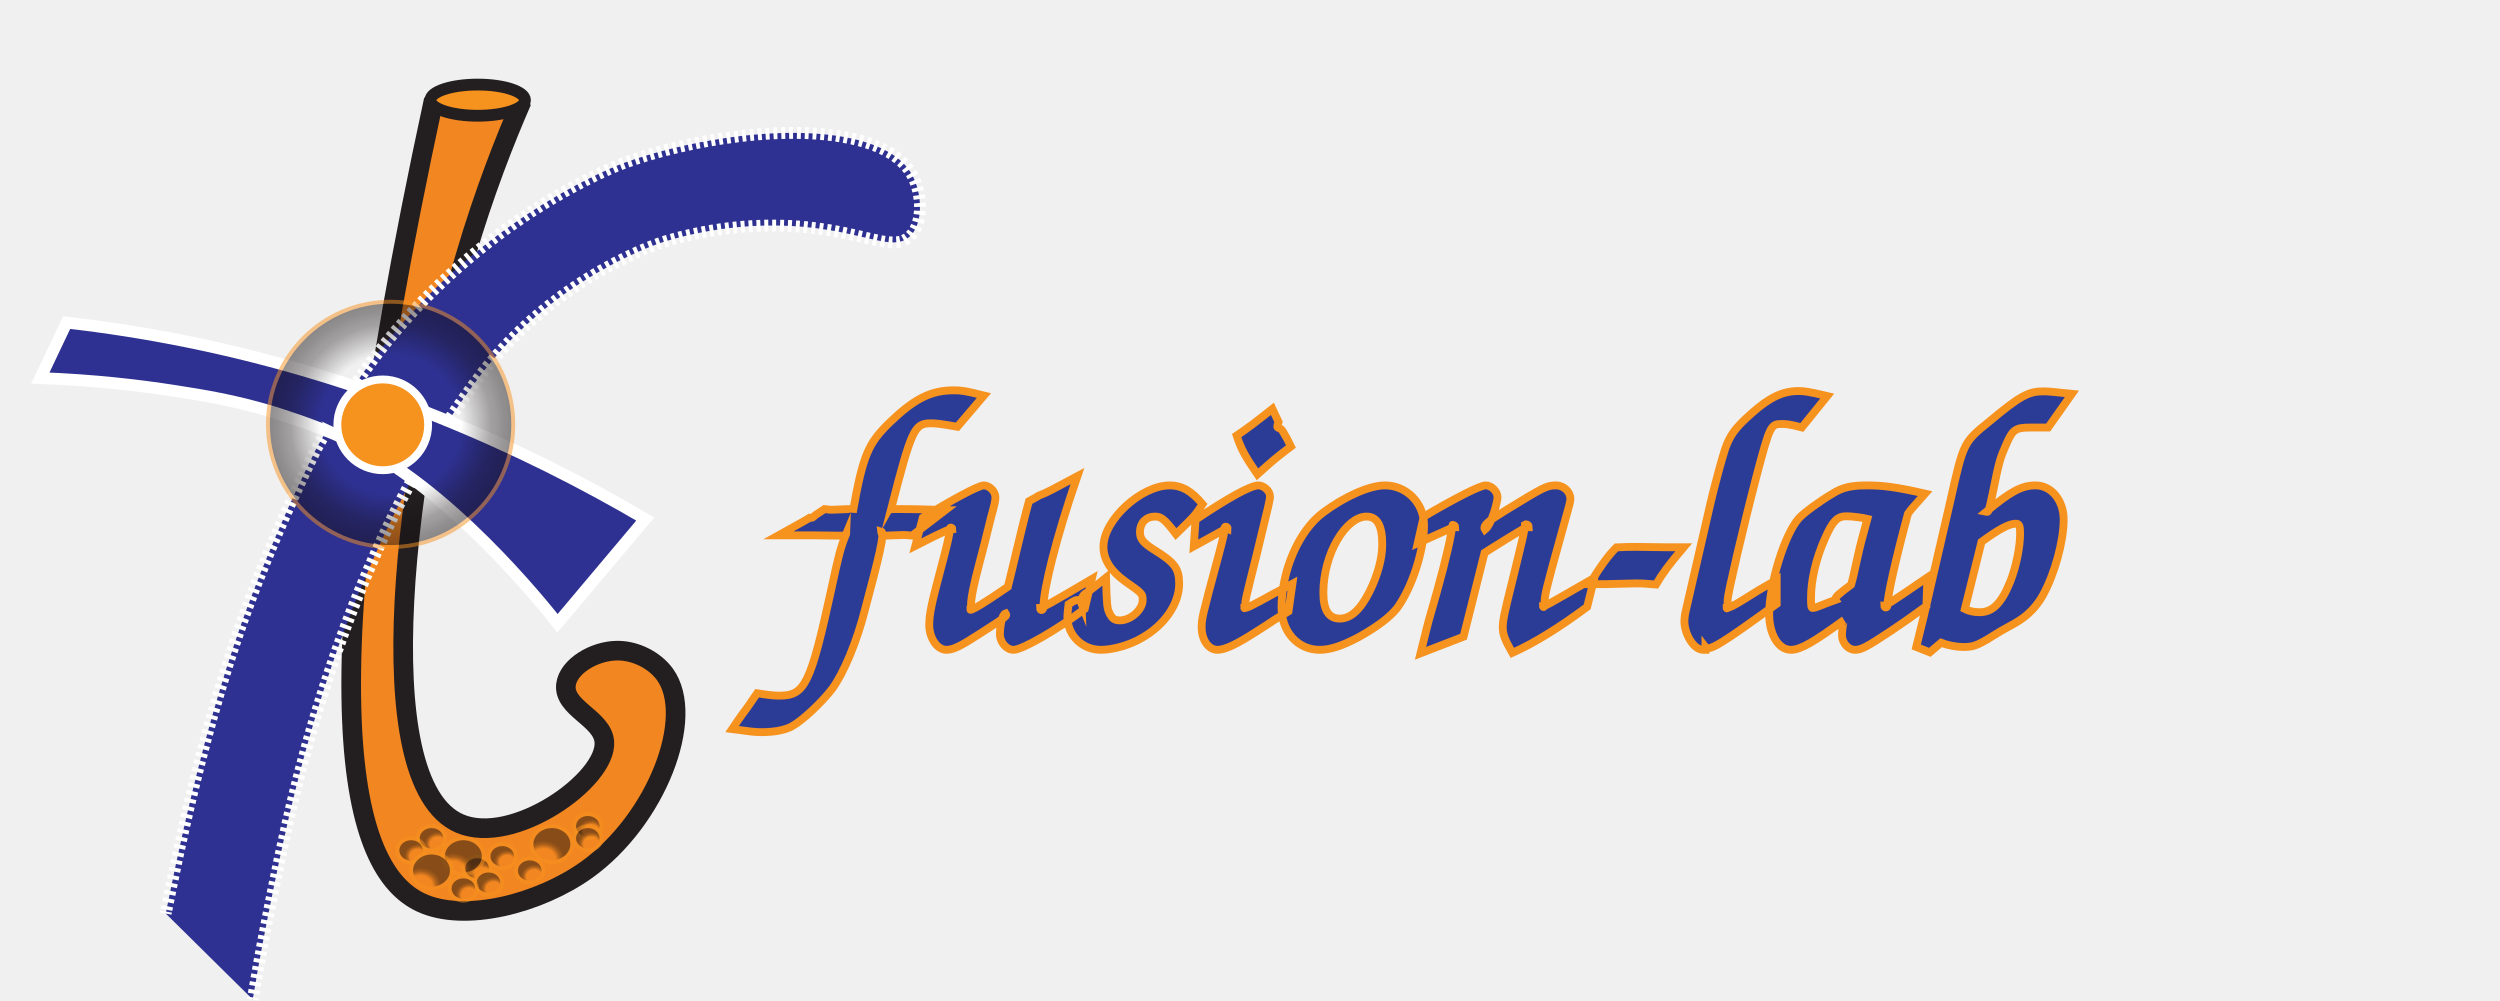
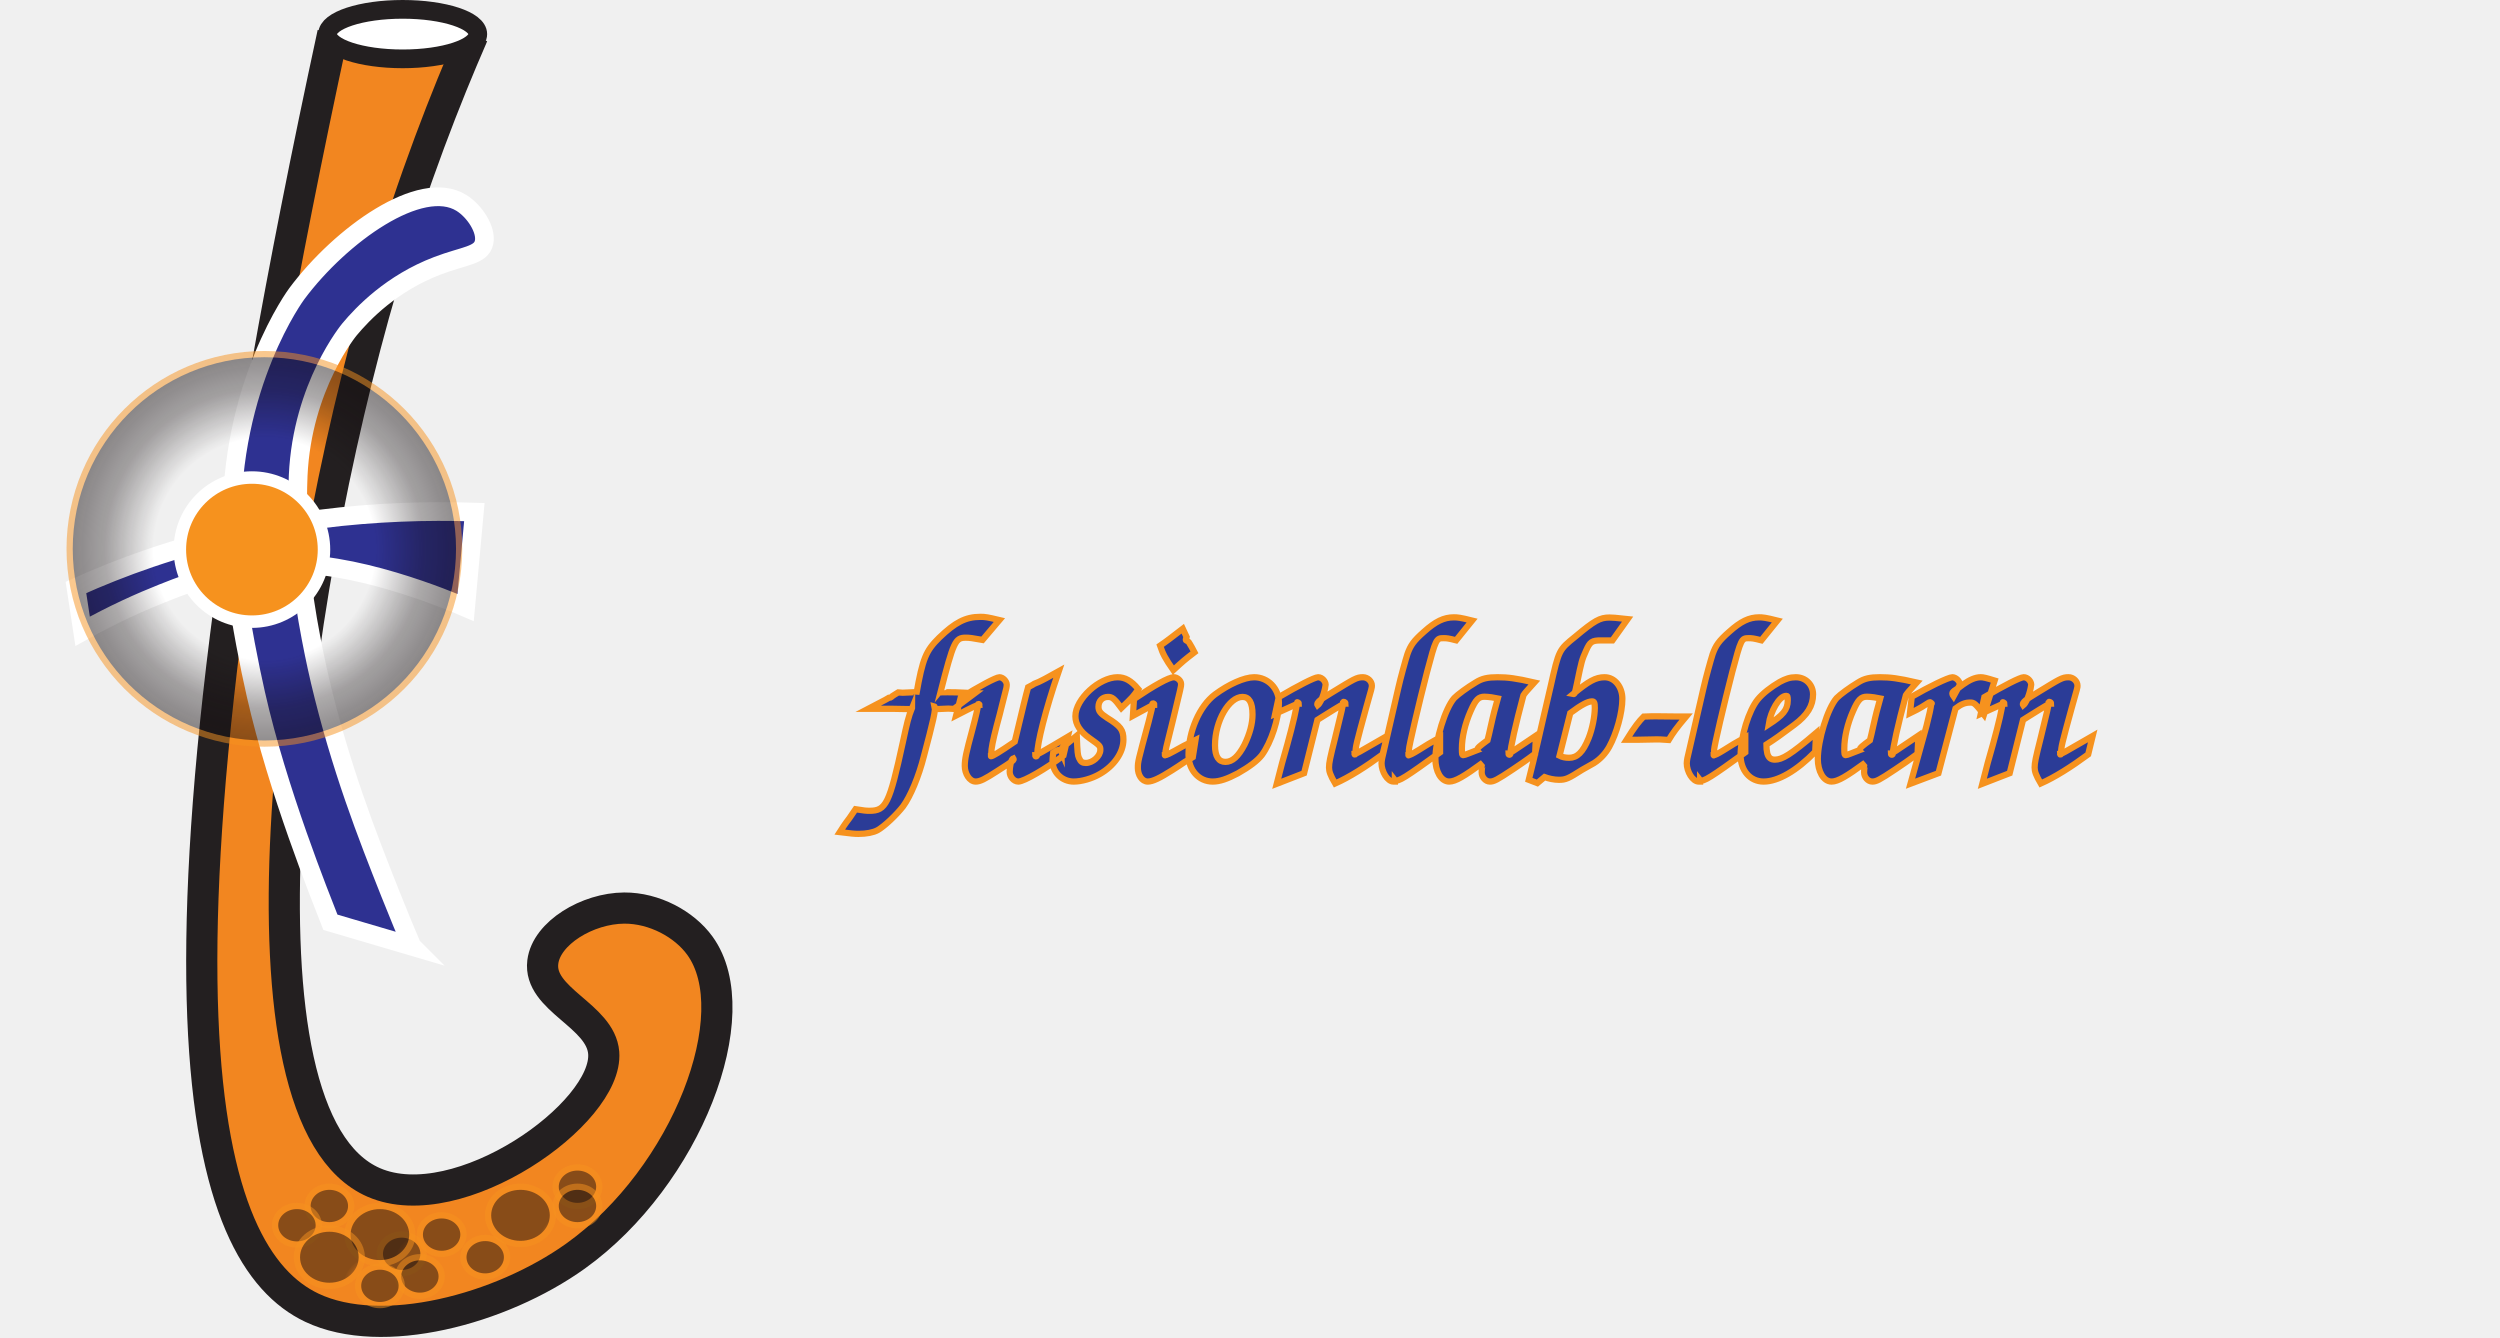
- <svg xmlns="http://www.w3.org/2000/svg" xmlns:xlink="http://www.w3.org/1999/xlink" viewBox="0 0 636.72 254.8">
+ <svg xmlns="http://www.w3.org/2000/svg" xmlns:xlink="http://www.w3.org/1999/xlink" id="Layer_1" data-name="Layer 1" viewBox="0 0 401.02 214.47">
  <defs>
    <style>
      .cls-1 {
        fill: url(#Super_Soft_Black_Vignette-13);
      }

-       .cls-1, .cls-2, .cls-3, .cls-4, .cls-5, .cls-6, .cls-7, .cls-8, .cls-9, .cls-10, .cls-11, .cls-12, .cls-13, .cls-14, .cls-15, .cls-16, .cls-17, .cls-18, .cls-19, .cls-20 {
+       .cls-1, .cls-2, .cls-3, .cls-4, .cls-5, .cls-6, .cls-7, .cls-8, .cls-9, .cls-10, .cls-11, .cls-12, .cls-13, .cls-14, .cls-15, .cls-16, .cls-17, .cls-18 {
        stroke-miterlimit: 10;
      }

-       .cls-1, .cls-3, .cls-4, .cls-5, .cls-6, .cls-8, .cls-10, .cls-11, .cls-13, .cls-14, .cls-16, .cls-17, .cls-18, .cls-20 {
+       .cls-1, .cls-4, .cls-5, .cls-6, .cls-7, .cls-8, .cls-10, .cls-11, .cls-13, .cls-14, .cls-15, .cls-16, .cls-17, .cls-18 {
        stroke: #f6921e;
      }

-       .cls-1, .cls-3, .cls-4, .cls-5, .cls-6, .cls-8, .cls-10, .cls-11, .cls-13, .cls-14, .cls-17, .cls-18, .cls-20 {
+       .cls-1, .cls-4, .cls-5, .cls-6, .cls-7, .cls-8, .cls-10, .cls-11, .cls-13, .cls-14, .cls-16, .cls-17, .cls-18 {
        opacity: .5;
      }

      .cls-2 {
+         fill: #fff;
+       }
+ 
+       .cls-2, .cls-3 {
+         stroke: #231f20;
+       }
+ 
+       .cls-2, .cls-12 {
+         stroke-width: 3px;
+       }
+ 
+       .cls-3 {
        fill: #f28620;
        stroke-width: 5px;
      }

-       .cls-2, .cls-19 {
-         stroke: #231f20;
-       }
- 
-       .cls-3 {
+       .cls-4 {
        fill: url(#Super_Soft_Black_Vignette-11);
      }

-       .cls-4 {
+       .cls-5 {
        fill: url(#Super_Soft_Black_Vignette-10);
      }

-       .cls-5 {
+       .cls-6 {
        fill: url(#Super_Soft_Black_Vignette-9);
      }

-       .cls-6 {
+       .cls-7 {
        fill: url(#Super_Soft_Black_Vignette-8);
-       }
- 
-       .cls-7 {
-         stroke-dasharray: 0 0 1 1;
-       }
- 
-       .cls-7, .cls-9, .cls-12, .cls-15 {
-         stroke: #fff;
-       }
- 
-       .cls-7, .cls-12, .cls-15, .cls-19 {
-         stroke-width: 3px;
-       }
- 
-       .cls-7, .cls-15 {
-         fill: none;
      }

      .cls-8 {
        fill: url(#Super_Soft_Black_Vignette-12);
      }

-       .cls-9, .cls-16 {
+       .cls-9 {
+         fill: #f6921e;
        stroke-width: 2px;
      }

-       .cls-9, .cls-19 {
-         fill: #f6921e;
+       .cls-9, .cls-12 {
+         stroke: #fff;
      }

      .cls-10 {
        fill: url(#Super_Soft_Black_Vignette-3);
      }

      .cls-11 {
        fill: url(#Super_Soft_Black_Vignette-7);
      }

-       .cls-12, .cls-21 {
+       .cls-12 {
        fill: #2e3191;
      }

      .cls-13 {
        fill: url(#Super_Soft_Black_Vignette-4);
      }

      .cls-14 {
        fill: url(#Super_Soft_Black_Vignette-5);
      }

-       .cls-21 {
-         stroke-width: 0px;
+       .cls-15 {
+         fill: #2b3c97;
+         font-family: ComicSansMS-Bold, 'Comic Sans MS';
+         font-size: 36px;
+         font-weight: 700;
      }

      .cls-16 {
-         fill: #2b3c97;
-         font-family: ComicSansMS-Bold, 'Comic Sans MS';
-         font-size: 90px;
-         font-weight: 700;
+         fill: url(#Super_Soft_Black_Vignette-2);
      }

      .cls-17 {
-         fill: url(#Super_Soft_Black_Vignette-2);
+         fill: url(#Super_Soft_Black_Vignette);
      }

      .cls-18 {
-         fill: url(#Super_Soft_Black_Vignette);
-       }
- 
-       .cls-20 {
        fill: url(#Super_Soft_Black_Vignette-6);
      }
    </style>
-     <radialGradient id="Super_Soft_Black_Vignette" data-name="Super Soft Black Vignette" cx="99.48" cy="108.09" fx="99.48" fy="108.09" r="31.24" gradientUnits="userSpaceOnUse">
+     <radialGradient id="Super_Soft_Black_Vignette" data-name="Super Soft Black Vignette" cx="42.41" cy="88.04" fx="42.41" fy="88.04" r="31.24" gradientUnits="userSpaceOnUse">
      <stop offset=".57" stop-color="#130c0e" stop-opacity="0" />
      <stop offset=".8" stop-color="#130c0e" stop-opacity=".65" />
      <stop offset=".82" stop-color="#130c0e" stop-opacity=".7" />
      <stop offset="1" stop-color="#130c0e" stop-opacity=".95" />
    </radialGradient>
-     <radialGradient id="Super_Soft_Black_Vignette-2" data-name="Super Soft Black Vignette" cx="-673.14" cy="1206.93" fx="-673.14" fy="1206.93" r="31.24" gradientTransform="translate(203.24 98.9) scale(.11 .1)" xlink:href="#Super_Soft_Black_Vignette" />
-     <radialGradient id="Super_Soft_Black_Vignette-3" data-name="Super Soft Black Vignette" cx="-730.41" cy="1238.17" fx="-730.41" fy="1238.17" r="31.24" gradientTransform="translate(203.24 98.9) scale(.11 .1)" xlink:href="#Super_Soft_Black_Vignette" />
-     <radialGradient id="Super_Soft_Black_Vignette-4" data-name="Super Soft Black Vignette" cx="-610.65" cy="1243.78" fx="-610.65" fy="1243.78" r="31.24" gradientTransform="translate(203.24 98.9) scale(.11 .1)" xlink:href="#Super_Soft_Black_Vignette" />
-     <radialGradient id="Super_Soft_Black_Vignette-5" data-name="Super Soft Black Vignette" cx="-704.38" cy="1275.02" fx="-704.38" fy="1275.02" r="31.24" gradientTransform="translate(203.24 98.9) scale(.11 .1)" xlink:href="#Super_Soft_Black_Vignette" />
-     <radialGradient id="Super_Soft_Black_Vignette-6" data-name="Super Soft Black Vignette" cx="-761.66" cy="1290.22" fx="-761.66" fy="1290.22" r="31.24" gradientTransform="translate(203.24 98.9) scale(.11 .1)" xlink:href="#Super_Soft_Black_Vignette" />
-     <radialGradient id="Super_Soft_Black_Vignette-7" data-name="Super Soft Black Vignette" cx="-834.12" cy="1160.49" fx="-834.12" fy="1160.49" r="31.24" gradientTransform="translate(203.24 98.9) scale(.11 .1)" xlink:href="#Super_Soft_Black_Vignette" />
-     <radialGradient id="Super_Soft_Black_Vignette-8" data-name="Super Soft Black Vignette" cx="-478.4" cy="1129.24" fx="-478.4" fy="1129.24" r="31.24" gradientTransform="translate(203.24 98.9) scale(.11 .1)" xlink:href="#Super_Soft_Black_Vignette" />
-     <radialGradient id="Super_Soft_Black_Vignette-9" data-name="Super Soft Black Vignette" cx="-478.4" cy="1160.49" fx="-478.4" fy="1160.49" r="31.24" gradientTransform="translate(203.24 98.9) scale(.11 .1)" xlink:href="#Super_Soft_Black_Vignette" />
-     <radialGradient id="Super_Soft_Black_Vignette-10" data-name="Super Soft Black Vignette" cx="-880.56" cy="1191.73" fx="-880.56" fy="1191.73" r="31.24" gradientTransform="translate(203.24 98.9) scale(.11 .1)" xlink:href="#Super_Soft_Black_Vignette" />
-     <radialGradient id="Super_Soft_Black_Vignette-11" data-name="Super Soft Black Vignette" cx="-580.59" cy="1168.6" fx="-580.59" fy="1168.6" r="31.24" gradientTransform="translate(237.12 43.49) scale(.17 .15)" xlink:href="#Super_Soft_Black_Vignette" />
-     <radialGradient id="Super_Soft_Black_Vignette-12" data-name="Super Soft Black Vignette" cx="-716.17" cy="1189.62" fx="-716.17" fy="1189.62" r="31.24" gradientTransform="translate(237.12 43.49) scale(.17 .15)" xlink:href="#Super_Soft_Black_Vignette" />
-     <radialGradient id="Super_Soft_Black_Vignette-13" data-name="Super Soft Black Vignette" cx="-764.93" cy="1214.41" fx="-764.93" fy="1214.41" gradientTransform="translate(237.12 43.49) scale(.17 .15)" xlink:href="#Super_Soft_Black_Vignette" />
+     <radialGradient id="Super_Soft_Black_Vignette-2" data-name="Super Soft Black Vignette" cx="3827.52" cy="1452.7" fx="3827.52" fy="1452.7" r="31.24" gradientTransform="translate(-357.48 54.59) scale(.11 .1)" xlink:href="#Super_Soft_Black_Vignette" />
+     <radialGradient id="Super_Soft_Black_Vignette-3" data-name="Super Soft Black Vignette" cx="3770.25" cy="1483.95" fx="3770.25" fy="1483.95" r="31.24" gradientTransform="translate(-357.48 54.59) scale(.11 .1)" xlink:href="#Super_Soft_Black_Vignette" />
+     <radialGradient id="Super_Soft_Black_Vignette-4" data-name="Super Soft Black Vignette" cx="3890.01" cy="1489.56" fx="3890.01" fy="1489.56" r="31.24" gradientTransform="translate(-357.48 54.59) scale(.11 .1)" xlink:href="#Super_Soft_Black_Vignette" />
+     <radialGradient id="Super_Soft_Black_Vignette-5" data-name="Super Soft Black Vignette" cx="3796.27" cy="1520.8" fx="3796.27" fy="1520.8" r="31.24" gradientTransform="translate(-357.48 54.59) scale(.11 .1)" xlink:href="#Super_Soft_Black_Vignette" />
+     <radialGradient id="Super_Soft_Black_Vignette-6" data-name="Super Soft Black Vignette" cx="3739" cy="1535.99" fx="3739" fy="1535.99" r="31.24" gradientTransform="translate(-357.48 54.59) scale(.11 .1)" xlink:href="#Super_Soft_Black_Vignette" />
+     <radialGradient id="Super_Soft_Black_Vignette-7" data-name="Super Soft Black Vignette" cx="3666.54" cy="1406.27" fx="3666.54" fy="1406.27" r="31.24" gradientTransform="translate(-357.48 54.59) scale(.11 .1)" xlink:href="#Super_Soft_Black_Vignette" />
+     <radialGradient id="Super_Soft_Black_Vignette-8" data-name="Super Soft Black Vignette" cx="4022.26" cy="1375.02" fx="4022.26" fy="1375.02" r="31.24" gradientTransform="translate(-357.48 54.59) scale(.11 .1)" xlink:href="#Super_Soft_Black_Vignette" />
+     <radialGradient id="Super_Soft_Black_Vignette-9" data-name="Super Soft Black Vignette" cx="4022.26" cy="1406.27" fx="4022.26" fy="1406.27" r="31.24" gradientTransform="translate(-357.48 54.59) scale(.11 .1)" xlink:href="#Super_Soft_Black_Vignette" />
+     <radialGradient id="Super_Soft_Black_Vignette-10" data-name="Super Soft Black Vignette" cx="3620.1" cy="1437.51" fx="3620.1" fy="1437.51" r="31.24" gradientTransform="translate(-357.48 54.59) scale(.11 .1)" xlink:href="#Super_Soft_Black_Vignette" />
+     <radialGradient id="Super_Soft_Black_Vignette-11" data-name="Super Soft Black Vignette" cx="2241.05" cy="1317.88" fx="2241.05" fy="1317.88" gradientTransform="translate(-289.24 1.54) scale(.17 .15)" xlink:href="#Super_Soft_Black_Vignette" />
+     <radialGradient id="Super_Soft_Black_Vignette-12" data-name="Super Soft Black Vignette" cx="2105.46" cy="1338.9" fx="2105.46" fy="1338.9" r="31.24" gradientTransform="translate(-289.24 1.54) scale(.17 .15)" xlink:href="#Super_Soft_Black_Vignette" />
+     <radialGradient id="Super_Soft_Black_Vignette-13" data-name="Super Soft Black Vignette" cx="2056.71" cy="1363.7" fx="2056.71" fy="1363.7" gradientTransform="translate(-289.24 1.54) scale(.17 .15)" xlink:href="#Super_Soft_Black_Vignette" />
  </defs>
-   <g id="l">
-     <path class="cls-2" d="M110.48,25.38c-33.81,156.45-20.71,196.22-3.37,204.44,11.22,5.32,30.3.31,42.34-8.32,17.78-12.75,27.79-38.85,19.9-49.75-2.51-3.47-7.31-6.06-12.13-6.04-5.9.03-12.49,4-13.07,8.65-.75,6.06,9.29,8.53,9.77,14.57.76,9.69-23.27,26.69-36.87,20.8-24.15-10.47-13.79-92.44,1.41-144.22,4.92-16.78,10.33-30.3,14.3-39.43,0,0,0,0,0,0,.03-.08.09-.23.12-.31" />
-   </g>
-   <g id="Layer_1" data-name="Layer 1">
-     <text class="cls-16" transform="translate(196.7 164.33)">
-       <tspan x="0" y="0">fusion-lab</tspan>
-     </text>
-     <g>
-       <path class="cls-21" d="M64.36,254.55c.76-4.59,1.94-11.38,3.56-19.56,4.2-21.26,9.18-45.96,20.08-75.29.8-2.16,8.63-23.05,17.85-39.08,4.49-7.82,9.67-15.44,9.67-15.44s3.82-5.64,7.11-9.94c19.58-25.64,46.81-33.78,46.81-33.78,7.55-2.26,23.31-5.98,42.08-2.81,11.01,1.86,16.5,4.93,20.14,1.63,3.58-3.25,3.28-11.06.59-15.84-8.32-14.76-46.39-12.47-73-3.07,0,0-40.77,14.39-69.24,57.19-4.83,7.27-9.59,15.95-9.59,15.95-7.44,15.01-12.77,27.91-16.38,37.34-12.53,32.65-19.79,70.98-21.83,80.81" />
-       <g>
-         <path class="cls-15" d="M64.36,254.55c.03-.16.05-.32.08-.49" />
-         <path class="cls-7" d="M64.61,253.08c.76-4.52,1.86-10.74,3.31-18.08,4.2-21.26,9.18-45.96,20.08-75.29.8-2.16,8.63-23.05,17.85-39.08,4.49-7.82,9.67-15.44,9.67-15.44s3.82-5.64,7.11-9.94c19.58-25.64,46.81-33.78,46.81-33.78,7.55-2.26,23.31-5.98,42.08-2.81,11.01,1.86,16.5,4.93,20.14,1.63,3.58-3.25,3.28-11.06.59-15.84-8.32-14.76-46.39-12.47-73-3.07,0,0-40.77,14.39-69.24,57.19-4.83,7.27-9.59,15.95-9.59,15.95-7.44,15.01-12.77,27.91-16.38,37.34-12.15,31.65-19.34,68.65-21.63,79.83" />
-         <path class="cls-15" d="M42.3,232.18c-.03.17-.07.33-.1.49" />
-       </g>
-     </g>
-     <ellipse class="cls-19" cx="121.66" cy="25.51" rx="12.05" ry="3.97" />
-     <path class="cls-12" d="M88.8,112.16c-9.08-4.17-19.61-7.32-19.61-7.32-9.76-2.92-17.23-4.11-24.87-5.3-8.7-1.35-20.24-2.74-34.05-3.25,2.24-4.71,4.48-9.42,6.71-14.13,9.84,1.12,20.06,2.7,30.61,4.83,46.82,9.48,85.96,27.11,116.75,45.2-7.45,8.85-14.9,17.7-22.35,26.55-3.79-4.8-27.96-35-53.2-46.59Z" />
-   </g>
-   <g id="circle">
-     <circle class="cls-18" cx="99.48" cy="108.09" r="31.24" />
-     <ellipse class="cls-17" cx="127.92" cy="218.08" rx="3.5" ry="3.09" />
-     <ellipse class="cls-10" cx="121.51" cy="221.16" rx="3.5" ry="3.09" />
-     <ellipse class="cls-13" cx="134.91" cy="221.72" rx="3.5" ry="3.09" />
-     <ellipse class="cls-14" cx="124.42" cy="224.8" rx="3.5" ry="3.09" />
-     <ellipse class="cls-20" cx="118.01" cy="226.3" rx="3.5" ry="3.09" />
-     <ellipse class="cls-11" cx="109.9" cy="213.49" rx="3.5" ry="3.09" />
-     <ellipse class="cls-6" cx="149.71" cy="210.41" rx="3.5" ry="3.09" />
-     <ellipse class="cls-5" cx="149.71" cy="213.49" rx="3.5" ry="3.09" />
-     <ellipse class="cls-4" cx="104.71" cy="216.58" rx="3.5" ry="3.09" />
-     <ellipse class="cls-3" cx="140.56" cy="214.99" rx="5.2" ry="4.59" />
-     <ellipse class="cls-8" cx="118.01" cy="218.08" rx="5.2" ry="4.59" />
-     <ellipse class="cls-1" cx="109.9" cy="221.72" rx="5.2" ry="4.59" />
-     <circle class="cls-9" cx="97.48" cy="108.2" r="11.56" />
-   </g>
+   <path class="cls-3" d="M53.4,5.33c-33.81,156.45-20.71,196.22-3.37,204.44,11.22,5.32,30.3.31,42.34-8.32,17.78-12.75,27.79-38.85,19.9-49.75-2.51-3.47-7.31-6.06-12.13-6.04-5.9.03-12.49,4-13.07,8.65-.75,6.06,9.29,8.53,9.77,14.57.76,9.69-23.27,26.69-36.87,20.8-24.15-10.47-13.79-92.44,1.41-144.22,4.92-16.78,10.33-30.3,14.3-39.43,0,0,0,0,0,0,.03-.08.09-.23.12-.31" />
+   <path class="cls-12" d="M66.08,151.78c-.85-1.98-2.08-4.91-3.5-8.49-3.69-9.3-7.94-20.13-11.24-34.07-.24-1.03-2.57-10.97-3.23-19.29-.32-4.06-.36-8.19-.36-8.19,0,0-.03-3.05.08-5.46.65-14.36,8.24-23.45,8.24-23.45,2.1-2.52,6.74-7.4,14.1-10.2,4.32-1.65,6.99-1.62,7.47-3.71.47-2.06-1.53-5.08-3.64-6.38-6.51-4.03-19.32,5.1-26.38,14.56,0,0-10.82,14.49-10.42,37.55.07,3.91.51,8.37.51,8.37,1.04,7.53,2.3,13.78,3.32,18.29,3.53,15.6,10.29,32.31,11.97,36.63l13.1,3.86Z" />
+   <path class="cls-12" d="M44.69,90.56c-4.2.32-8.67,1.35-8.67,1.35-4.14.96-7.05,2.1-10.02,3.28-3.38,1.34-7.78,3.29-12.75,6.07-.36-2.34-.72-4.69-1.07-7.03,3.73-1.68,7.7-3.27,11.92-4.71,18.75-6.38,36.78-7.87,51.99-7.38-.47,5.1-.93,10.21-1.4,15.31-2.5-1.08-18.32-7.78-30-6.9Z" />
+   <text class="cls-15" transform="translate(138.78 124.9)">
+     <tspan x="0" y="0">fusionlab-learn</tspan>
+   </text>
+   <ellipse class="cls-2" cx="64.59" cy="5.47" rx="12.05" ry="3.97" />
+   <circle class="cls-17" cx="42.41" cy="88.04" r="31.24" />
+   <ellipse class="cls-16" cx="70.84" cy="198.04" rx="3.5" ry="3.09" />
+   <ellipse class="cls-10" cx="64.43" cy="201.12" rx="3.5" ry="3.09" />
+   <ellipse class="cls-13" cx="77.83" cy="201.67" rx="3.5" ry="3.09" />
+   <ellipse class="cls-14" cx="67.35" cy="204.76" rx="3.5" ry="3.09" />
+   <ellipse class="cls-18" cx="60.94" cy="206.26" rx="3.5" ry="3.09" />
+   <ellipse class="cls-11" cx="52.83" cy="193.45" rx="3.5" ry="3.09" />
+   <ellipse class="cls-7" cx="92.63" cy="190.36" rx="3.5" ry="3.09" />
+   <ellipse class="cls-6" cx="92.63" cy="193.45" rx="3.5" ry="3.09" />
+   <ellipse class="cls-5" cx="47.63" cy="196.54" rx="3.5" ry="3.09" />
+   <ellipse class="cls-4" cx="83.49" cy="194.95" rx="5.2" ry="4.59" />
+   <ellipse class="cls-8" cx="60.94" cy="198.04" rx="5.2" ry="4.59" />
+   <ellipse class="cls-1" cx="52.83" cy="201.67" rx="5.2" ry="4.59" />
+   <circle class="cls-9" cx="40.41" cy="88.16" r="11.56" />
</svg>
